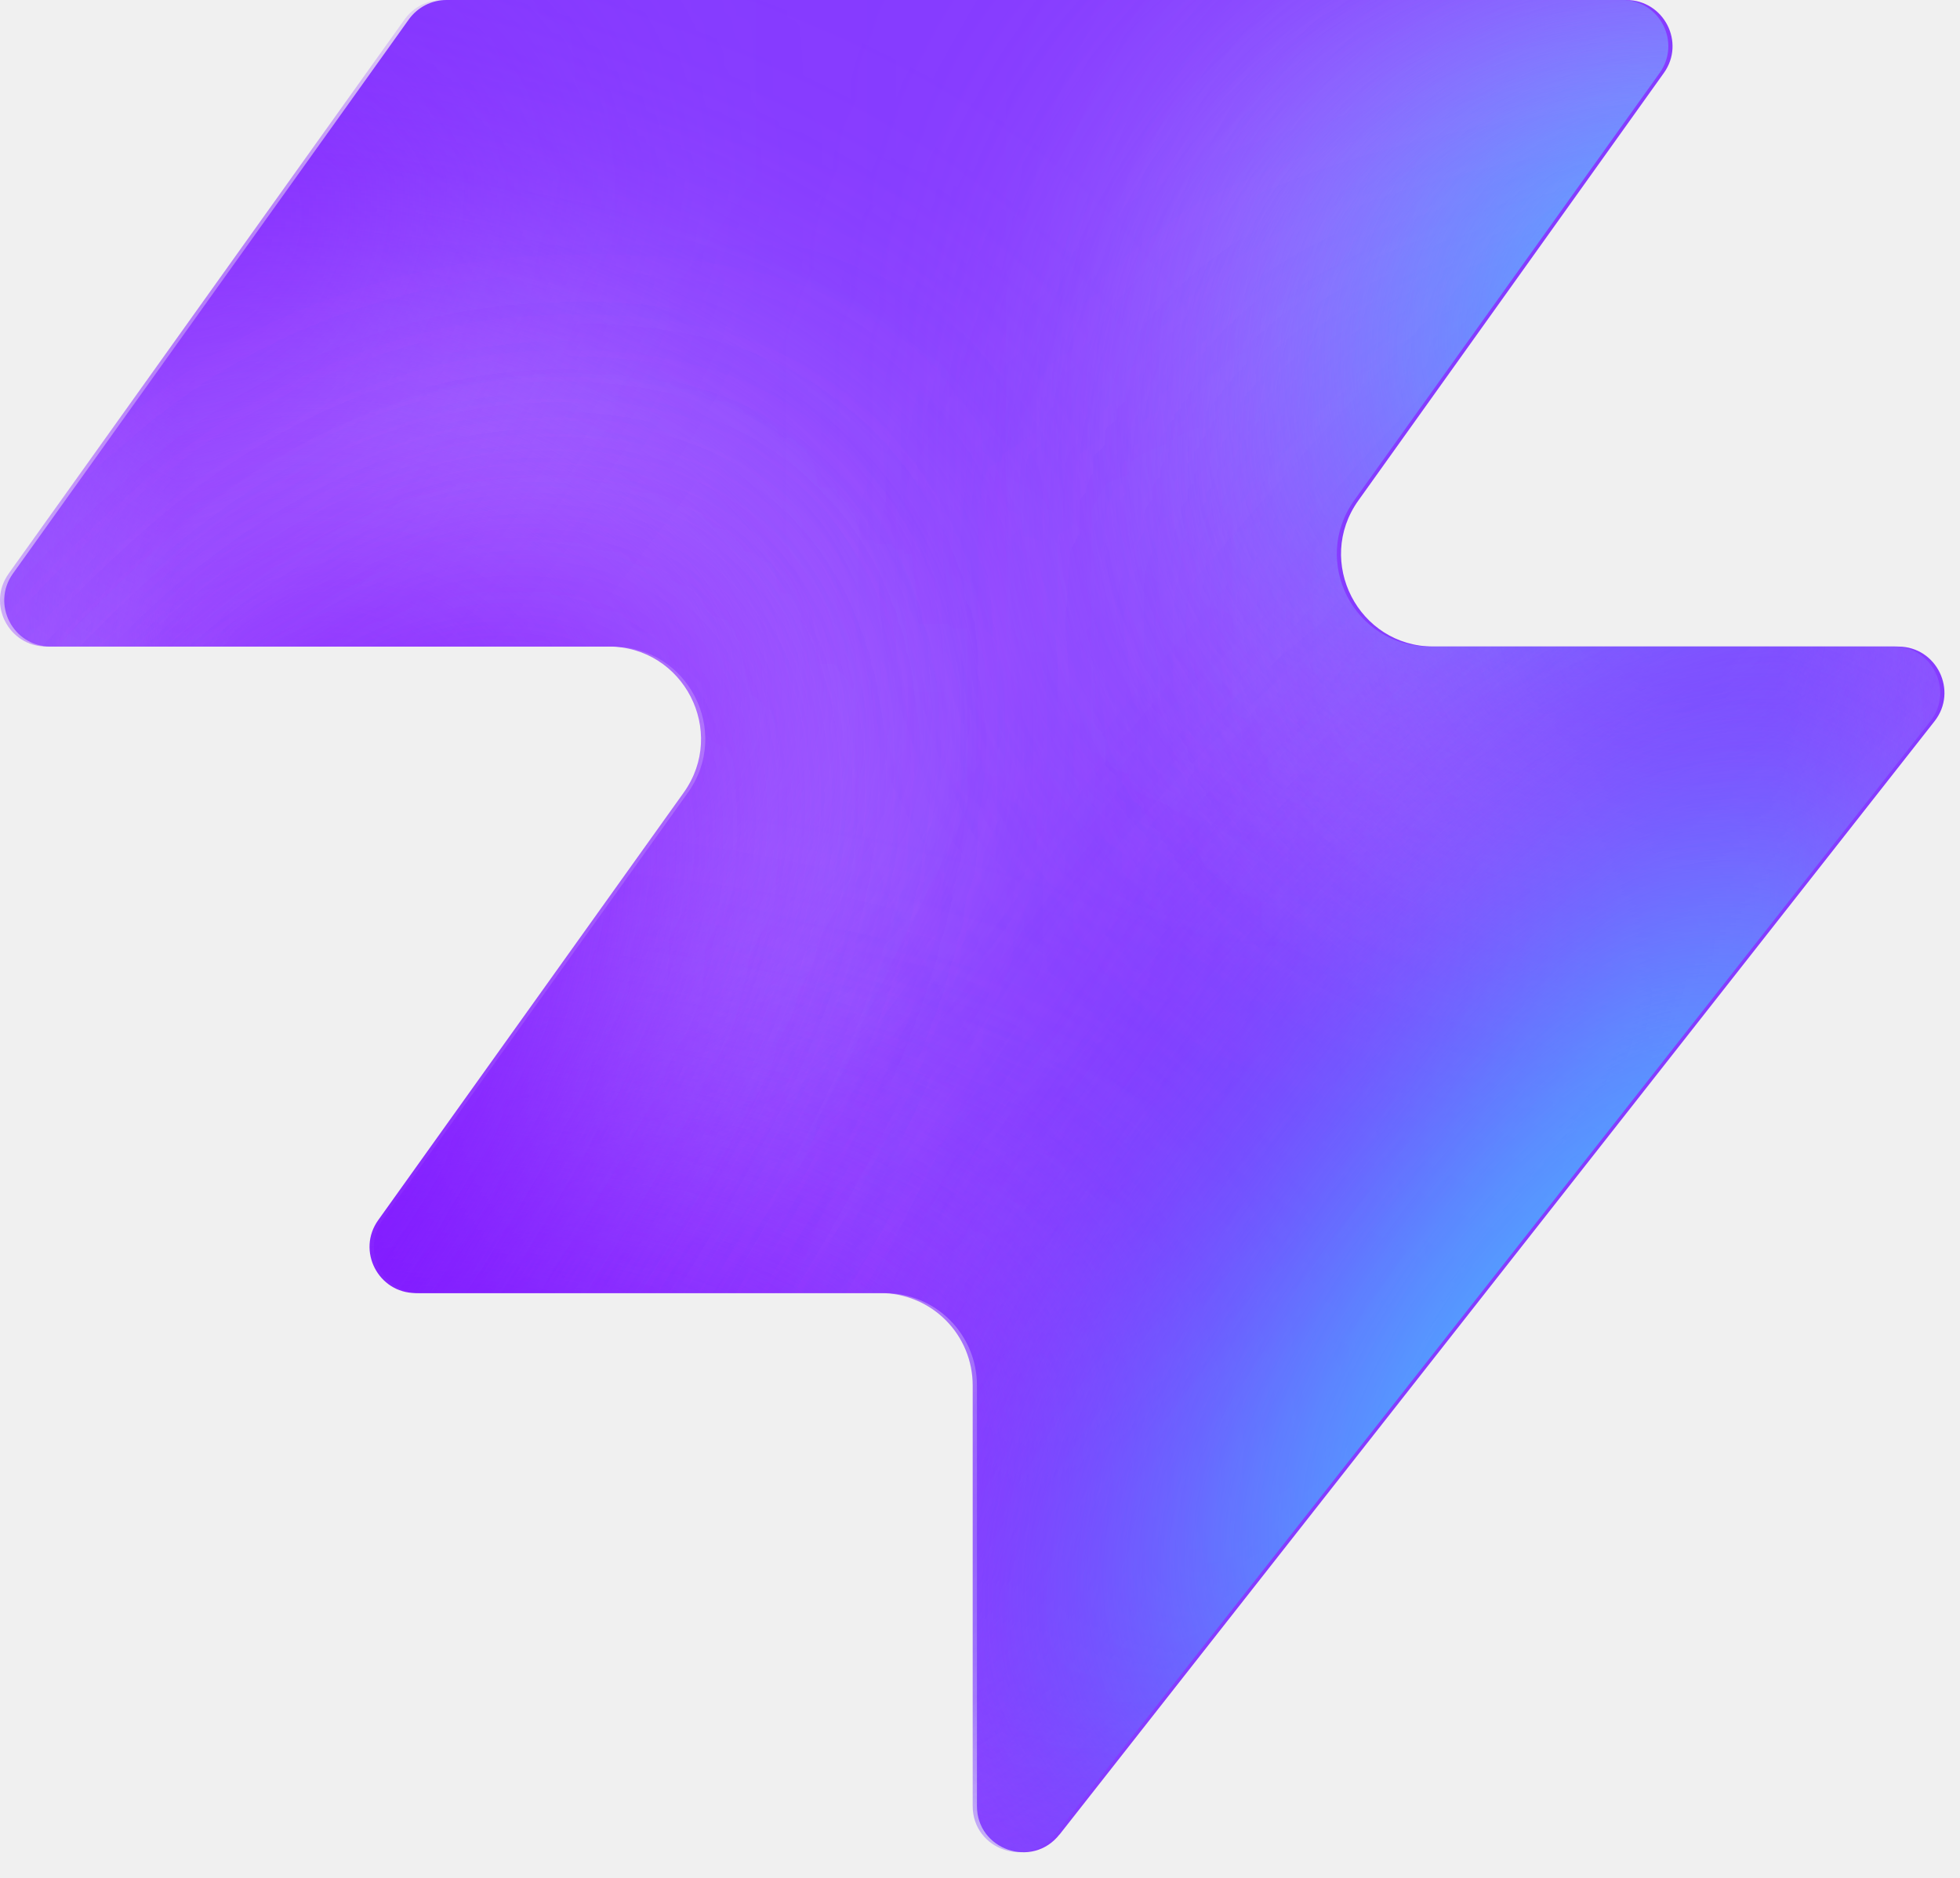
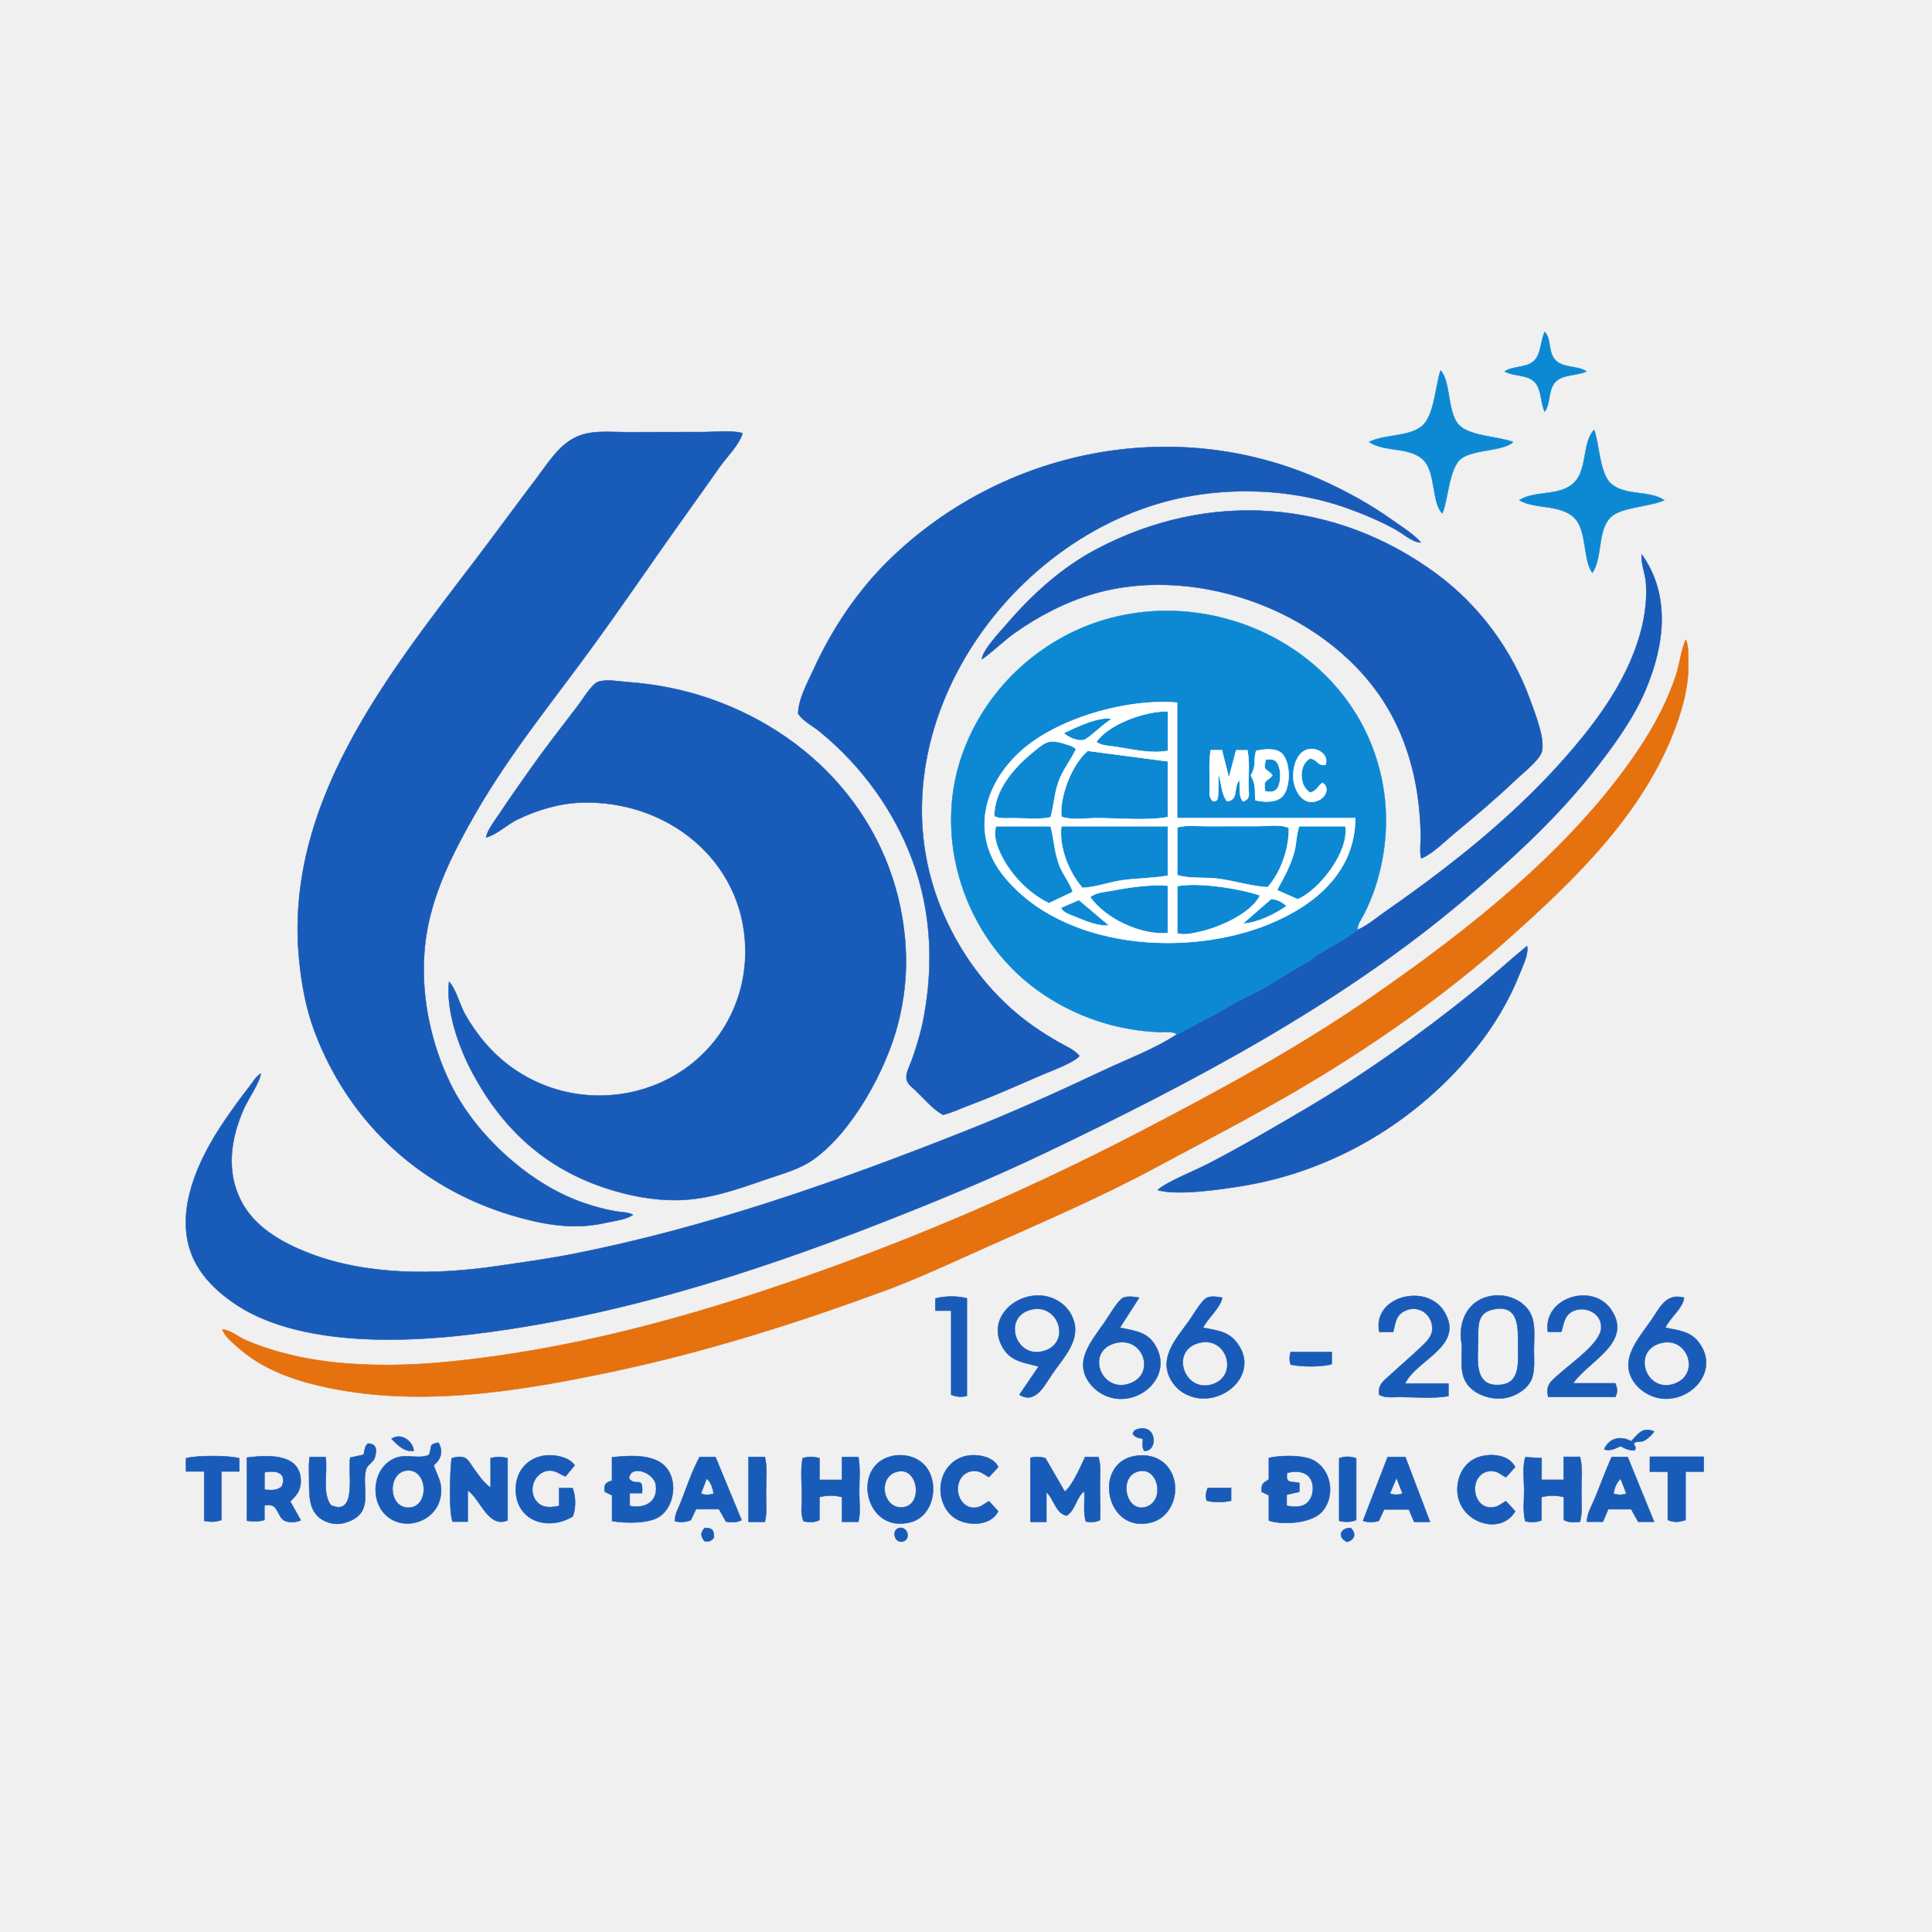
- <svg xmlns="http://www.w3.org/2000/svg" width="48" height="46" fill="none" viewBox="0 0 48 46">
-   <path fill="#863bff" d="M25.946 44.938c-.664.845-2.021.375-2.021-.698V33.937a2.26 2.26 0 0 0-2.262-2.262H10.287c-.92 0-1.456-1.04-.92-1.788l7.48-10.471c1.07-1.497 0-3.578-1.842-3.578H1.237c-.92 0-1.456-1.04-.92-1.788L10.013.474c.214-.297.556-.474.92-.474h28.894c.92 0 1.456 1.04.92 1.788l-7.48 10.471c-1.07 1.498 0 3.579 1.842 3.579h11.377c.943 0 1.473 1.088.89 1.83L25.947 44.94z" style="fill:#863bff;fill:color(display-p3 .525 .23 1);fill-opacity:1" />
-   <mask id="a" width="48" height="46" x="0" y="0" maskUnits="userSpaceOnUse" style="mask-type:alpha">
-     <path fill="#000" d="M25.842 44.938c-.664.844-2.021.375-2.021-.698V33.937a2.26 2.26 0 0 0-2.262-2.262H10.183c-.92 0-1.456-1.04-.92-1.788l7.48-10.471c1.07-1.498 0-3.579-1.842-3.579H1.133c-.92 0-1.456-1.04-.92-1.787L9.91.473c.214-.297.556-.474.92-.474h28.894c.92 0 1.456 1.04.92 1.788l-7.48 10.471c-1.07 1.498 0 3.578 1.842 3.578h11.377c.943 0 1.473 1.088.89 1.832L25.843 44.94z" style="fill:#000;fill-opacity:1" />
-   </mask>
-   <g mask="url(#a)">
-     <g filter="url(#b)">
-       <ellipse cx="5.508" cy="14.704" fill="#ede6ff" rx="5.508" ry="14.704" style="fill:#ede6ff;fill:color(display-p3 .927 .903 1);fill-opacity:1" transform="matrix(.00324 1 1 -.00324 -4.47 31.516)" />
-     </g>
-     <g filter="url(#c)">
-       <ellipse cx="10.399" cy="29.851" fill="#ede6ff" rx="10.399" ry="29.851" style="fill:#ede6ff;fill:color(display-p3 .927 .903 1);fill-opacity:1" transform="matrix(.00324 1 1 -.00324 -39.328 7.883)" />
-     </g>
-     <g filter="url(#d)">
-       <ellipse cx="5.508" cy="30.487" fill="#7e14ff" rx="5.508" ry="30.487" style="fill:#7e14ff;fill:color(display-p3 .492 .077 1);fill-opacity:1" transform="rotate(89.814 -25.913 -14.639)scale(1 -1)" />
-     </g>
-     <g filter="url(#e)">
-       <ellipse cx="5.508" cy="30.599" fill="#7e14ff" rx="5.508" ry="30.599" style="fill:#7e14ff;fill:color(display-p3 .492 .077 1);fill-opacity:1" transform="rotate(89.814 -32.644 -3.334)scale(1 -1)" />
-     </g>
-     <g filter="url(#f)">
-       <ellipse cx="5.508" cy="30.599" fill="#7e14ff" rx="5.508" ry="30.599" style="fill:#7e14ff;fill:color(display-p3 .492 .077 1);fill-opacity:1" transform="matrix(.00324 1 1 -.00324 -34.34 30.47)" />
-     </g>
-     <g filter="url(#g)">
-       <ellipse cx="14.072" cy="22.078" fill="#ede6ff" rx="14.072" ry="22.078" style="fill:#ede6ff;fill:color(display-p3 .927 .903 1);fill-opacity:1" transform="rotate(93.35 24.506 48.493)scale(-1 1)" />
-     </g>
-     <g filter="url(#h)">
-       <ellipse cx="3.47" cy="21.501" fill="#7e14ff" rx="3.47" ry="21.501" style="fill:#7e14ff;fill:color(display-p3 .492 .077 1);fill-opacity:1" transform="rotate(89.009 28.708 47.59)scale(-1 1)" />
-     </g>
-     <g filter="url(#i)">
-       <ellipse cx="3.47" cy="21.501" fill="#7e14ff" rx="3.47" ry="21.501" style="fill:#7e14ff;fill:color(display-p3 .492 .077 1);fill-opacity:1" transform="rotate(89.009 28.708 47.59)scale(-1 1)" />
-     </g>
-     <g filter="url(#j)">
-       <ellipse cx=".387" cy="8.972" fill="#7e14ff" rx="4.407" ry="29.108" style="fill:#7e14ff;fill:color(display-p3 .492 .077 1);fill-opacity:1" transform="rotate(39.51 .387 8.972)" />
-     </g>
-     <g filter="url(#k)">
-       <ellipse cx="47.523" cy="-6.092" fill="#7e14ff" rx="4.407" ry="29.108" style="fill:#7e14ff;fill:color(display-p3 .492 .077 1);fill-opacity:1" transform="rotate(37.892 47.523 -6.092)" />
-     </g>
-     <g filter="url(#l)">
-       <ellipse cx="41.412" cy="6.333" fill="#47bfff" rx="5.971" ry="9.665" style="fill:#47bfff;fill:color(display-p3 .28 .748 1);fill-opacity:1" transform="rotate(37.892 41.412 6.333)" />
-     </g>
-     <g filter="url(#m)">
-       <ellipse cx="-1.879" cy="38.332" fill="#7e14ff" rx="4.407" ry="29.108" style="fill:#7e14ff;fill:color(display-p3 .492 .077 1);fill-opacity:1" transform="rotate(37.892 -1.88 38.332)" />
-     </g>
-     <g filter="url(#n)">
-       <ellipse cx="-1.879" cy="38.332" fill="#7e14ff" rx="4.407" ry="29.108" style="fill:#7e14ff;fill:color(display-p3 .492 .077 1);fill-opacity:1" transform="rotate(37.892 -1.88 38.332)" />
-     </g>
-     <g filter="url(#o)">
-       <ellipse cx="35.651" cy="29.907" fill="#7e14ff" rx="4.407" ry="29.108" style="fill:#7e14ff;fill:color(display-p3 .492 .077 1);fill-opacity:1" transform="rotate(37.892 35.651 29.907)" />
-     </g>
-     <g filter="url(#p)">
-       <ellipse cx="38.418" cy="32.4" fill="#47bfff" rx="5.971" ry="15.297" style="fill:#47bfff;fill:color(display-p3 .28 .748 1);fill-opacity:1" transform="rotate(37.892 38.418 32.4)" />
-     </g>
-   </g>
-   <defs>
-     <filter id="b" width="60.045" height="41.654" x="-19.77" y="16.149" color-interpolation-filters="sRGB" filterUnits="userSpaceOnUse">
-       <feFlood flood-opacity="0" result="BackgroundImageFix" />
-       <feBlend in="SourceGraphic" in2="BackgroundImageFix" result="shape" />
-       <feGaussianBlur result="effect1_foregroundBlur_2002_17158" stdDeviation="7.659" />
-     </filter>
-     <filter id="c" width="90.34" height="51.437" x="-54.613" y="-7.533" color-interpolation-filters="sRGB" filterUnits="userSpaceOnUse">
-       <feFlood flood-opacity="0" result="BackgroundImageFix" />
-       <feBlend in="SourceGraphic" in2="BackgroundImageFix" result="shape" />
-       <feGaussianBlur result="effect1_foregroundBlur_2002_17158" stdDeviation="7.659" />
-     </filter>
-     <filter id="d" width="79.355" height="29.4" x="-49.64" y="2.03" color-interpolation-filters="sRGB" filterUnits="userSpaceOnUse">
-       <feFlood flood-opacity="0" result="BackgroundImageFix" />
-       <feBlend in="SourceGraphic" in2="BackgroundImageFix" result="shape" />
-       <feGaussianBlur result="effect1_foregroundBlur_2002_17158" stdDeviation="4.596" />
-     </filter>
-     <filter id="e" width="79.579" height="29.4" x="-45.045" y="20.029" color-interpolation-filters="sRGB" filterUnits="userSpaceOnUse">
-       <feFlood flood-opacity="0" result="BackgroundImageFix" />
-       <feBlend in="SourceGraphic" in2="BackgroundImageFix" result="shape" />
-       <feGaussianBlur result="effect1_foregroundBlur_2002_17158" stdDeviation="4.596" />
-     </filter>
-     <filter id="f" width="79.579" height="29.4" x="-43.513" y="21.178" color-interpolation-filters="sRGB" filterUnits="userSpaceOnUse">
-       <feFlood flood-opacity="0" result="BackgroundImageFix" />
-       <feBlend in="SourceGraphic" in2="BackgroundImageFix" result="shape" />
-       <feGaussianBlur result="effect1_foregroundBlur_2002_17158" stdDeviation="4.596" />
-     </filter>
-     <filter id="g" width="74.749" height="58.852" x="15.756" y="-17.901" color-interpolation-filters="sRGB" filterUnits="userSpaceOnUse">
-       <feFlood flood-opacity="0" result="BackgroundImageFix" />
-       <feBlend in="SourceGraphic" in2="BackgroundImageFix" result="shape" />
-       <feGaussianBlur result="effect1_foregroundBlur_2002_17158" stdDeviation="7.659" />
-     </filter>
-     <filter id="h" width="61.377" height="25.362" x="23.548" y="2.284" color-interpolation-filters="sRGB" filterUnits="userSpaceOnUse">
-       <feFlood flood-opacity="0" result="BackgroundImageFix" />
-       <feBlend in="SourceGraphic" in2="BackgroundImageFix" result="shape" />
-       <feGaussianBlur result="effect1_foregroundBlur_2002_17158" stdDeviation="4.596" />
-     </filter>
-     <filter id="i" width="61.377" height="25.362" x="23.548" y="2.284" color-interpolation-filters="sRGB" filterUnits="userSpaceOnUse">
-       <feFlood flood-opacity="0" result="BackgroundImageFix" />
-       <feBlend in="SourceGraphic" in2="BackgroundImageFix" result="shape" />
-       <feGaussianBlur result="effect1_foregroundBlur_2002_17158" stdDeviation="4.596" />
-     </filter>
-     <filter id="j" width="56.045" height="63.649" x="-27.636" y="-22.853" color-interpolation-filters="sRGB" filterUnits="userSpaceOnUse">
-       <feFlood flood-opacity="0" result="BackgroundImageFix" />
-       <feBlend in="SourceGraphic" in2="BackgroundImageFix" result="shape" />
-       <feGaussianBlur result="effect1_foregroundBlur_2002_17158" stdDeviation="4.596" />
-     </filter>
-     <filter id="k" width="54.814" height="64.646" x="20.116" y="-38.415" color-interpolation-filters="sRGB" filterUnits="userSpaceOnUse">
-       <feFlood flood-opacity="0" result="BackgroundImageFix" />
-       <feBlend in="SourceGraphic" in2="BackgroundImageFix" result="shape" />
-       <feGaussianBlur result="effect1_foregroundBlur_2002_17158" stdDeviation="4.596" />
-     </filter>
-     <filter id="l" width="33.541" height="35.313" x="24.641" y="-11.323" color-interpolation-filters="sRGB" filterUnits="userSpaceOnUse">
-       <feFlood flood-opacity="0" result="BackgroundImageFix" />
-       <feBlend in="SourceGraphic" in2="BackgroundImageFix" result="shape" />
-       <feGaussianBlur result="effect1_foregroundBlur_2002_17158" stdDeviation="4.596" />
-     </filter>
-     <filter id="m" width="54.814" height="64.646" x="-29.286" y="6.009" color-interpolation-filters="sRGB" filterUnits="userSpaceOnUse">
-       <feFlood flood-opacity="0" result="BackgroundImageFix" />
-       <feBlend in="SourceGraphic" in2="BackgroundImageFix" result="shape" />
-       <feGaussianBlur result="effect1_foregroundBlur_2002_17158" stdDeviation="4.596" />
-     </filter>
-     <filter id="n" width="54.814" height="64.646" x="-29.286" y="6.009" color-interpolation-filters="sRGB" filterUnits="userSpaceOnUse">
-       <feFlood flood-opacity="0" result="BackgroundImageFix" />
-       <feBlend in="SourceGraphic" in2="BackgroundImageFix" result="shape" />
-       <feGaussianBlur result="effect1_foregroundBlur_2002_17158" stdDeviation="4.596" />
-     </filter>
-     <filter id="o" width="54.814" height="64.646" x="8.244" y="-2.416" color-interpolation-filters="sRGB" filterUnits="userSpaceOnUse">
-       <feFlood flood-opacity="0" result="BackgroundImageFix" />
-       <feBlend in="SourceGraphic" in2="BackgroundImageFix" result="shape" />
-       <feGaussianBlur result="effect1_foregroundBlur_2002_17158" stdDeviation="4.596" />
-     </filter>
-     <filter id="p" width="39.409" height="43.623" x="18.713" y="10.588" color-interpolation-filters="sRGB" filterUnits="userSpaceOnUse">
-       <feFlood flood-opacity="0" result="BackgroundImageFix" />
-       <feBlend in="SourceGraphic" in2="BackgroundImageFix" result="shape" />
-       <feGaussianBlur result="effect1_foregroundBlur_2002_17158" stdDeviation="4.596" />
-     </filter>
-   </defs>
+ <svg xmlns="http://www.w3.org/2000/svg" viewBox="0 0 1095 1095" width="1095" height="1095">
+   <path d="M420.86 245.5C418.89 252.29 412.09 258.7 408 264.51C397.42 279.58 386.62 294.49 376.04 309.56C362.97 328.14 350.11 346.89 336.75 365.27C313.81 396.84 288.97 427.05 269.49 461C258.39 480.34 247.9 500.59 243.05 522.51C239 540.77 239.38 560.19 243.16 578.46C245.67 590.58 249.6 602.36 254.98 613.51C261.48 626.99 270.5 638.88 281.07 649.43C294.98 663.29 312.06 675.3 330.71 681.74C336.62 683.78 342.7 685.45 348.85 686.54C352.24 687.14 355.72 686.88 358.76 688.5C354.72 691.39 348.32 691.88 343.5 693C326.93 696.83 311.53 694.66 295.3 690.3C240.5 675.58 198.12 637.61 178.19 584.34C173.45 571.66 170.96 557.98 169.61 544.55C160.77 456.41 218.51 384.15 268.74 318.25C280.73 302.53 292.33 286.52 304.29 270.78C310.54 262.57 316.19 253.05 325.63 248.15C334.37 243.61 345.01 244.91 354.5 244.93C369.17 244.96 383.83 244.87 398.5 244.87C405.59 244.87 414.06 243.71 420.86 245.5ZM805.29 307.5C800.43 307.27 795 302.3 790.6 299.9C781.93 295.17 772.79 291.31 763.5 287.98C736.04 278.13 704.17 276.05 675.5 280.97C571.91 298.75 490.33 416.96 534.93 518.51C545.12 541.71 560.55 562.32 580.62 577.91C586.76 582.68 593.15 586.74 599.88 590.6C603.81 592.85 608.99 594.96 611.79 598.5C608.55 602.42 595.21 607.15 589.93 609.45C576.4 615.32 562.86 621.39 549.03 626.52C544.19 628.32 539.53 630.66 534.5 631.85C528.62 628.7 523.55 622.41 518.69 617.82C516.8 616.03 514.15 614.28 513.79 611.5C513.32 607.82 515.76 603.86 516.93 600.46C519.47 593.04 521.9 585.42 523.38 577.7C527.87 554.27 528.2 530.87 523.03 507.5C516.72 479.03 502 452.55 482.27 431.23C476.69 425.21 470.6 419.49 464.21 414.34C460.37 411.25 455.07 408.64 452.37 404.5C452.51 396.18 457.63 387.01 461.06 379.51C471.47 356.7 485.92 334.96 503.9 317.4C568.06 254.71 665.11 235 747.88 271.59C762.72 278.15 776.88 285.96 790.09 295.43C795.27 299.14 801.15 302.63 805.29 307.5ZM805.5 486.52C804.55 482.71 805.24 478.45 805.24 474.5C805.23 468.49 804.82 462.48 804.17 456.5C802.09 437.35 796.51 418.41 786.76 401.73C755.27 347.82 680.09 319.37 620.7 336.29C604.47 340.92 588.94 348.94 575.19 358.67C568.66 363.29 563.03 369.12 556.5 373.65C556.91 368.43 566.76 358.13 570.41 353.89C585.03 336.9 601.68 321.69 621.66 311.17C685.01 277.82 756.55 282.74 814.23 325.29C838.34 343.08 856.94 368.27 867.12 396.45C869.85 404.02 875.44 417.58 873.98 425.48C873.05 430.46 863.09 438.16 859.29 441.78C847.98 452.53 836.1 462.64 824.06 472.55C818.49 477.13 812.17 483.76 805.5 486.52ZM667.09 586.2C676.89 581.05 687.02 575.94 696.69 570.18C704.31 565.64 712.76 562.45 720.23 557.65C727.37 553.07 734.8 548.61 742.22 544.62C743.65 543.85 744.62 542.36 746 541.51C753.65 536.79 762.42 532.49 769.32 527.05C774.88 524.73 780.21 520.12 785.18 516.66C796.35 508.87 807.34 500.92 818.13 492.62C844.94 472.01 870.22 449.45 892.09 423.61C907.31 405.63 921.25 385.62 928.48 362.97C931.84 352.45 933.67 341.56 932.92 330.5C932.56 325.19 929.9 319.2 930.5 314.22C947.01 337.38 943.3 365.61 932.9 390.47C926.17 406.54 915.75 420.98 905.15 434.69C883.29 462.96 856.82 487.08 829.64 510.1C759.46 569.52 674.63 614.08 592.06 653.55C562.25 667.8 531.71 680.42 500.96 692.47C423.52 722.82 343.5 748.04 260.5 757C221.27 761.24 165.32 761.83 131.64 737.93C124.41 732.81 117.89 726.92 113.01 719.46C95.27 692.41 111.62 657.78 127.84 634.32C132.17 628.04 136.62 621.81 141.36 615.83C143.31 613.37 145.07 609.99 147.8 608.5C147.16 613.67 140.56 623.04 138.12 628.59C130.83 645.11 128.06 663.47 136.39 680.14C143.97 695.31 159.3 704.02 174.5 710C207.77 723.09 247.27 722.68 282.12 717.53C296.25 715.44 310.43 713.53 324.45 710.77C400.7 695.78 474.59 669.77 546.69 641.23C573.3 630.69 599.39 618.96 625.28 606.75C638.85 600.34 654.64 594.47 667.09 586.2ZM254.5 556.41C258.3 560.29 260.67 569.73 263.6 574.89C270.2 586.52 278.85 596.93 289.73 604.78C335.5 637.83 401.95 618.34 418.88 563.44C421.44 555.12 422.62 546.2 422.43 537.5C421.34 487.29 377.77 453.3 329.5 454.88C316.92 455.29 304.33 459.07 293.06 464.56C287.26 467.4 281.59 473.07 275.5 474.63C276.37 470.16 280.01 465.78 282.5 462.01C288.33 453.21 294.4 444.61 300.49 435.98C309.13 423.73 318.39 411.9 327.5 400C329.94 396.81 335.38 387.76 338.91 386.48C343.59 384.78 350.65 386.22 355.54 386.57C371.52 387.72 387.35 390.78 402.49 396.04C465.63 417.97 510.5 471.67 513.4 539.46C513.98 553.22 512.33 567.13 508.89 580.47C502.26 606.22 483.33 641.1 461.35 656.91C453.16 662.8 443.35 665.23 433.96 668.49C417.58 674.17 401.05 680.04 383.5 680.19C369.77 680.31 356.22 677.64 343.22 673.36C308.92 662.07 284.98 639.97 267.99 608.48C260.2 594.06 252.65 572.94 254.5 556.41ZM865.5 536.19C866.38 541.18 862.94 547.71 861.04 552.52C855.17 567.35 846.54 581.65 836.56 594.08C803.37 635.4 756 663.82 703.54 672.25C691.33 674.21 667.54 677.74 656.11 674.5C660.72 670.06 677.65 663.27 684.33 659.82C703.25 650.05 721.63 639.25 739.97 628.46C772.92 609.08 804.39 586.58 834.22 562.69C844.89 554.15 854.89 544.8 865.5 536.19ZM577.78 790.5C581.41 785.17 585.04 779.83 588.67 774.5C580.84 772.26 573.19 771.9 568.49 764.03C556.79 744.43 582.62 726.74 599.97 737.53C603.77 739.89 606.6 743.26 608.19 747.45C612.82 759.58 602.62 769.58 596.33 778.79C592.02 785.11 586.9 796.05 577.78 790.5ZM796.38 784.13C804.57 784.13 812.75 784.13 820.93 784.13C820.93 786.51 820.93 788.89 820.93 791.27C812.1 792.78 802.46 791.8 793.5 791.78C789.47 791.77 785.2 792.47 781.67 790.5C780.84 784.57 784.38 782.56 788.36 778.89C794.09 773.61 800.04 768.56 805.67 763.17C808.44 760.52 811.59 757.58 811.77 753.5C812.17 744.52 803.05 738.63 795.08 743.58C790.84 746.22 790.83 750.64 789.58 754.96C786.98 754.96 784.38 754.96 781.78 754.96C777.51 734.92 808.18 726.89 818.37 743.15C830.73 762.88 802.59 770.61 796.38 784.13ZM846.53 734.32C855.68 733.28 866.22 738.25 868.68 747.71C870.07 753.03 869.41 759.05 869.37 764.5C869.34 769.62 869.94 775.2 868.58 780.2C866.65 787.32 858.19 791.98 851.34 792.55C842.81 793.26 832.17 789.06 829.42 780.15C827.79 774.87 828.6 768.94 828.55 763.5C828.52 761.14 827.87 758.82 827.9 756.5C828.02 744.95 834.54 735.69 846.53 734.32ZM891.63 784.01C899.59 784.01 907.54 784.01 915.5 784.01C916.72 787.1 916.93 788.77 915.5 791.76C902.83 791.76 890.17 791.76 877.5 791.76C875.72 784.51 879.62 782.51 884.55 778.04C890.77 772.42 906.65 761.48 907.48 753.07C908.36 744.17 897.9 739.48 890.9 743.42C886.51 745.89 886.26 750.46 884.96 754.81C882.4 754.81 879.83 754.81 877.27 754.81C874.48 735.44 902.6 726.67 913.17 742.31C925.79 760.98 899.99 771.55 891.63 784.01ZM548 735.86C548 754.29 548 772.73 548 791.17C544.64 791.89 542.28 791.77 539.11 790.5C539.11 774.61 539.11 758.73 539.11 742.84C536.12 742.84 533.12 742.84 530.13 742.84C530.13 740.54 530.13 738.25 530.13 735.96C535.42 734.46 542.69 734.45 548 735.86ZM645.64 735.5C642 741.17 638.36 746.83 634.72 752.5C642.01 754.08 649.42 754.55 654.06 761.42C666.75 780.21 643.62 799.91 625.2 790.34C622.84 789.11 620.72 787.54 618.95 785.56C607.41 772.64 618.32 760.5 626 749.49C628.08 746.51 633.77 736.56 636.82 735.44C639.43 734.48 643.02 734.97 645.64 735.5ZM692.76 735.5C691.32 741.82 684.77 746.69 681.84 752.5C688.79 753.97 695.38 754.25 700.35 760.17C716.2 779.07 690.06 800.71 670.95 789.54C667.58 787.56 665.04 784.73 663.24 781.28C656.83 768.93 667.23 758.01 674 748.49C676 745.69 681.2 736.78 683.99 735.54C686.52 734.4 690.17 734.99 692.76 735.5ZM954.5 735.51C953.67 741.71 946.49 746.75 943.86 752.5C950.95 754.04 957.92 754.37 962.75 760.74C977.03 779.55 952.15 800.5 933.6 789.94C931.53 788.76 929.54 787.34 927.94 785.57C916.25 772.62 927.68 759.87 935.44 748.92C940.62 741.63 943.9 732.6 954.5 735.51ZM583.79 742.4C567.82 746.97 575.93 770.97 592.15 765.56C607.44 760.47 599.7 737.86 583.79 742.4ZM845.67 742.28C836.49 744.48 837.94 753.12 837.79 760.47C837.57 770.5 835.14 786.37 850.5 784.88C861.9 783.78 860.34 771.7 860.37 763.5C860.41 753.2 861.51 738.49 845.67 742.28ZM631.75 761.32C615.17 766.07 624.03 789.38 639.76 784.33C655.71 779.21 648.04 756.65 631.75 761.32ZM678.76 761.33C662.98 766.27 671.56 789.71 687.2 784.58C702.6 779.52 695.1 756.21 678.76 761.33ZM940.78 761.36C924.62 766.23 933.08 789.65 948.78 784.35C964.3 779.12 956.58 756.6 940.78 761.36ZM754.79 766.31C754.79 768.59 754.79 770.87 754.79 773.15C749.18 774.85 737.26 774.71 731.5 773.4C730.72 770.56 730.78 769.18 731.5 766.31C739.26 766.31 747.03 766.31 754.79 766.31ZM648.5 822.33C647.11 819.91 647.82 818.23 647.76 815.5C645.02 814.81 643.54 814.91 641.97 812.5C642.8 811.14 642.84 810.56 644.54 810.04C655.9 806.63 656.44 822.76 648.5 822.33ZM937.5 811.29C936.39 813.15 933.4 815.94 931.3 816.78C930.12 817.25 927.07 816.85 926.33 817.86C925.66 818.78 926.96 819.71 927 820.54C927.03 821.07 926.55 821.51 926.5 822.04C923.14 822.03 921.39 821.2 918.5 819.64C915.02 821.09 913.07 822.51 909.2 821.5C911.85 815.06 918.54 813.52 924.5 816.85C928.58 812.65 930.94 808.54 937.5 811.29ZM234.5 822.3C228.99 822.97 225.57 819.11 221.89 815.5C226.92 811.81 234.04 816.52 234.5 822.3ZM208.5 818.16C213.29 818.16 213.77 821.58 212.47 825.96C211.58 828.94 208.23 830.06 207.46 832.79C204.7 842.63 211.78 855.74 199.21 861.66C197.52 862.46 195.69 863.1 193.85 863.45C190.41 864.09 186.74 863.43 183.65 861.86C174.65 857.27 175.28 847.24 175.18 838.5C175.14 834.26 174.91 830.01 175.5 825.82C178.5 825.82 181.5 825.82 184.5 825.82C185.94 834.18 182.29 845.87 187.5 853.08C202.82 859.96 196.94 833.51 198.5 826.12C201.03 825.58 203.56 825.04 206.09 824.5C206.81 821.89 206.44 820.04 208.5 818.16ZM248.5 817.66C251.33 822.58 249.99 827.02 245.82 830.5C248.22 837.51 251.27 840.86 249.52 849.08C246.72 862.26 229.57 868.13 219.25 859.22C209.01 850.39 211.37 830.82 224.64 826.18C230.85 824.01 238.07 827.21 243.23 824.5C244.95 819.95 242.73 818.53 248.5 817.66ZM325.71 830.5C323.97 832.61 322.24 834.72 320.5 836.83C317.35 835.54 314.54 833.1 310.87 833.5C302.36 834.42 298.63 845.68 304.79 851.7C308.12 854.95 312.77 854.35 316.9 853.5C316.9 850.13 316.9 846.76 316.9 843.39C319.44 843.39 321.97 843.39 324.5 843.39C326.37 847.93 326.49 855 324.59 859.5C310.24 868.11 291.91 861.87 292.33 843.52C292.63 830.74 303.17 823.06 315.48 825.13C319.35 825.77 323.47 827.21 325.71 830.5ZM505.59 825.27C513.13 823.62 521.46 825.98 525.79 832.72C532.14 842.62 528.59 859.33 516.29 862.69C490.09 869.83 482.19 830.39 505.59 825.27ZM565.78 831.5C564.02 833.38 562.26 835.27 560.5 837.15C558.53 836.17 556.66 834.48 554.47 833.98C548.02 832.53 543.07 837.18 542.86 843.5C542.65 849.92 547.56 856.16 554.5 854.18C556.75 853.54 558.5 851.9 560.5 850.8C562.25 852.7 563.99 854.6 565.74 856.5C561.53 865.12 548.27 865.12 541.13 860.38C535.97 856.96 533.15 850.57 533.06 844.5C532.89 832.83 541.7 823.86 553.5 824.81C558.22 825.18 563.8 827 565.78 831.5ZM622.5 825.75C624.13 830.3 623.47 835.6 623.42 840.5C623.35 847.48 623.83 854.53 623.52 861.5C620.88 862.88 618.53 862.75 615.5 862.4C613.74 856.97 614.98 850.91 614.5 845.18C609.92 848.59 609.58 855.98 604.5 859.02C598.28 857.75 597.41 849.57 593.05 845.68C593.05 851.31 593.05 856.94 593.05 862.57C590.04 862.57 587.03 862.57 584.02 862.57C584.02 850.44 584.02 838.31 584.02 826.19C587.36 825.56 589.33 825.51 592.55 826.5C596.2 832.81 599.85 839.13 603.5 845.44C608 841.64 612.4 831.32 615.03 825.75C617.52 825.75 620.01 825.75 622.5 825.75ZM642.67 825.32C648.97 824.08 655.85 825.31 660.53 829.97C670.46 839.85 666.4 859.26 652.45 862.88C626.88 869.51 619.28 829.92 642.67 825.32ZM858.74 831.5C856.99 833.43 855.25 835.36 853.5 837.28C851.52 836.32 849.63 834.55 847.46 834.03C841.03 832.47 836.13 837.22 835.97 843.5C835.81 850.19 840.38 855.77 847.47 854.06C849.68 853.53 851.54 851.82 853.5 850.78C855.26 852.68 857.01 854.59 858.77 856.5C850.63 870.83 826.18 862.93 826 844.5C825.94 837.7 828.81 830.93 834.79 827.33C841.62 823.23 854.84 823.41 858.74 831.5ZM873.74 826.41C873.74 830.52 873.74 834.63 873.74 838.73C877.9 838.73 882.06 838.73 886.23 838.73C886.23 834.38 886.23 830.04 886.23 825.69C889.32 825.69 892.41 825.69 895.5 825.69C897.16 831.91 896.26 839.03 896.27 845.5C896.28 851.15 896.93 857.07 895.5 862.49C892.14 862.84 889.31 863.04 886.36 861.5C886.36 857.17 886.36 852.83 886.36 848.5C882.2 847.41 877.83 847.42 873.69 848.5C873.69 852.89 873.69 857.29 873.69 861.68C870.68 862.92 867.71 862.86 864.5 862.23C863.01 856.71 863.88 850.29 863.84 844.5C863.79 838.48 862.83 831.59 864.5 825.88C867.58 826.06 870.66 826.24 873.74 826.41ZM135.63 826.5C135.63 828.99 135.63 831.48 135.63 833.96C132.25 833.96 128.87 833.96 125.49 833.96C125.49 843.14 125.49 852.32 125.49 861.5C122.01 862.67 119.34 862.66 115.73 861.99C115.73 852.64 115.73 843.3 115.73 833.95C112.3 833.95 108.86 833.95 105.43 833.95C105.43 831.47 105.43 828.98 105.43 826.5C111.77 824.8 129.27 824.79 135.63 826.5ZM139.92 826.11C150.87 824.8 169.54 823.27 170.44 838.5C170.56 840.69 170.26 842.82 169.37 844.84C168.29 847.3 166.33 849.11 164.5 851C166.5 854.55 168.5 858.11 170.5 861.66C167.69 862.9 162.94 863.38 160.3 861.22C157.93 859.28 157.28 854.52 154.25 853.33C152.8 852.76 151.36 853.15 149.87 853.18C149.87 855.96 149.87 858.73 149.87 861.5C146.27 862.49 143.63 862.44 139.92 861.9C139.92 849.97 139.92 838.04 139.92 826.11ZM278.07 843.16C278.07 837.56 278.07 831.96 278.07 826.37C281.66 825.64 284.16 825.57 287.69 826.5C287.69 838.22 287.69 849.95 287.69 861.67C276.7 866.4 272.4 849.68 265.1 844.67C265.1 850.59 265.1 856.51 265.1 862.43C262.23 862.43 259.37 862.43 256.5 862.43C254.27 855.92 255.06 834 255.97 826.5C258.32 825.84 260.86 825.23 263.3 826.2C265.33 827.02 266.74 829.85 267.97 831.54C270.88 835.59 274.08 840.42 278.07 843.16ZM346.87 825.99C355.18 824.99 366.38 824.21 373.87 828.63C384.55 834.94 383.51 852.69 373.94 859.45C367.91 863.7 353.93 863.35 346.91 862.09C346.91 857.22 346.91 852.36 346.91 847.5C345.53 846.83 344.15 846.17 342.76 845.5C342.16 841.55 343.01 840.27 346.87 839.21C346.87 834.8 346.87 830.39 346.87 825.99ZM396.5 825.77C399.5 825.77 402.5 825.77 405.5 825.77C410.43 837.68 415.36 849.59 420.29 861.5C417.59 863.13 414.71 862.72 411.5 862.44C410.17 860.07 408.83 857.71 407.5 855.34C403.17 855.34 398.83 855.34 394.5 855.34C393.5 857.42 392.5 859.5 391.5 861.58C388.46 862.77 385.73 862.85 382.5 862.2C382.35 858.33 384.44 855.03 385.86 851.41C389.21 842.86 392.15 833.85 396.5 825.77ZM424.23 825.76C427.32 825.76 430.41 825.76 433.5 825.76C435.06 832.27 434.15 839.77 434.14 846.5C434.14 851.8 434.79 857.43 433.5 862.53C430.41 862.53 427.32 862.53 424.23 862.53C424.23 850.27 424.23 838.01 424.23 825.76ZM464.5 826.5C464.5 830.59 464.5 834.67 464.5 838.76C468.74 838.76 472.98 838.76 477.21 838.76C477.21 834.44 477.21 830.11 477.21 825.79C480.31 825.79 483.4 825.79 486.5 825.79C487.74 832.5 486.9 839.68 486.98 846.5C487.03 851.77 487.79 857.45 486.5 862.5C483.41 862.5 480.32 862.5 477.22 862.5C477.22 857.83 477.22 853.17 477.22 848.5C472.98 847.38 468.66 847.38 464.45 848.5C464.45 852.83 464.45 857.17 464.45 861.5C461.54 862.95 458.71 862.86 455.5 862.24C453.61 858.32 454.45 853.24 454.49 848.89C454.55 841.64 453.56 833.63 454.89 826.5C458.36 825.42 461.02 825.47 464.5 826.5ZM719.15 826.29C725.5 824.95 734.05 824.75 740.45 826.2C753.76 829.21 758.04 846.91 749.28 856.77C743.33 863.47 727.01 864.44 719.15 861.84C719.15 857.06 719.15 852.28 719.15 847.5C717.79 846.83 716.42 846.17 715.05 845.5C714.83 840.96 715.66 840.73 719.15 838.5C719.15 834.43 719.15 830.36 719.15 826.29ZM768.66 826.5C768.66 838.17 768.66 849.83 768.66 861.5C765.39 862.8 762.44 862.73 759.01 862C759.01 850.17 759.01 838.33 759.01 826.5C762.49 825.24 765.16 825.43 768.66 826.5ZM786.5 825.77C789.83 825.77 793.17 825.77 796.5 825.77C801.17 838.04 805.83 850.31 810.5 862.57C807.5 862.57 804.5 862.57 801.5 862.57C800.5 860.21 799.5 857.85 798.5 855.49C793.83 855.49 789.17 855.49 784.5 855.49C783.5 857.64 782.5 859.79 781.5 861.93C778.42 862.9 775.51 863.01 772.5 861.92C777.17 849.87 781.83 837.82 786.5 825.77ZM913.5 825.76C916.5 825.76 919.5 825.76 922.5 825.76C927.5 838.01 932.5 850.25 937.5 862.49C934.5 862.49 931.5 862.49 928.5 862.49C927.17 860.12 925.83 857.75 924.5 855.38C920.17 855.38 915.83 855.38 911.5 855.38C910.5 857.74 909.5 860.11 908.5 862.48C905.5 862.48 902.5 862.48 899.5 862.48C899.36 857.85 902.08 853.66 903.86 849.38C907.12 841.55 909.94 833.45 913.5 825.76ZM935.11 825.64C945.29 825.64 955.46 825.64 965.64 825.64C965.64 828.45 965.64 831.26 965.64 834.06C962.2 834.06 958.76 834.06 955.32 834.06C955.32 843.21 955.32 852.35 955.32 861.5C951.74 862.75 948.76 862.97 945.26 861.5C945.26 852.36 945.26 843.22 945.26 834.08C941.87 834.08 938.49 834.08 935.11 834.08C935.11 831.27 935.11 828.46 935.11 825.64ZM230.68 833.42C219.45 834.46 219.86 854.53 231.49 854.5C243.7 854.46 242.67 832.3 230.68 833.42ZM159.73 842.5C162.88 834.56 156.27 833.1 149.9 834.5C149.9 837.77 149.9 841.05 149.9 844.32C153.57 844.6 156.8 845 159.73 842.5ZM356.91 853.5C365.33 855.28 373.15 851.24 371.7 841.57C370.65 834.56 357.34 829.65 356.5 838C360.72 843.07 364.57 835.77 363.92 846.28C361.58 846.28 359.24 846.28 356.91 846.28C356.91 848.68 356.91 851.09 356.91 853.5ZM507.73 834.31C496.97 837.91 500.75 856.31 512.5 854.17C523.52 852.16 520.16 830.15 507.73 834.31ZM643.81 834.38C634.01 838.38 638.4 857.52 649.5 854.11C661.02 850.56 656.23 829.31 643.81 834.38ZM729.25 853.45C732.74 854.02 736.79 854.54 739.97 852.46C744.85 849.25 745.64 840.19 741.2 836.32C738.14 833.66 733.09 833.74 729.5 834.81C728.54 841.13 731.52 839.4 736.44 840.5C736.44 842.17 736.44 843.83 736.44 845.5C734.05 846.05 731.65 846.61 729.25 847.16C729.25 849.26 729.25 851.35 729.25 853.45ZM400.5 838.01C399.43 840.84 398.36 843.67 397.29 846.5C400.06 847.51 401.67 847.31 404.5 846.57C403.95 843.35 402.95 839.94 400.5 838.01ZM791.5 837.65C790.25 840.6 789 843.55 787.76 846.5C790.54 847.31 792.15 847.38 794.93 846.5C793.79 843.55 792.64 840.6 791.5 837.65ZM918.5 838.1C916.32 840.04 914.85 843.54 914.5 846.65C917.35 847.32 919.03 847.49 921.79 846.5C920.69 843.7 919.6 840.9 918.5 838.1ZM697.76 843.27C697.76 845.7 697.76 848.13 697.76 850.56C693.16 851.52 688.35 851.68 683.82 850.5C683.29 847.68 683.42 845.89 684.5 843.27C688.92 843.27 693.34 843.27 697.76 843.27ZM399.5 865.97C403.76 866 404.7 867.27 404.63 871.5C402.92 873.51 401.96 873.8 399.34 873.5C397.01 870.6 396.85 868.69 399.5 865.97ZM509.55 866.06C514.25 864.9 516.36 871.97 512.12 873.53C507.15 875.35 504.9 867.22 509.55 866.06ZM765.5 865.96C768.82 869.18 767.91 872.64 763.5 873.92C757.8 871.31 759.45 866.06 765.5 865.96Z" fill="#195bb8" fill-rule="evenodd" stroke="#195bb8" stroke-width="0.25" stroke-linejoin="round" />
+   <path d="M875.5 188.13C879.37 192.14 877.35 199.66 881.47 204.03C885.92 208.76 893.99 207.06 899.12 210.5C893.95 213.01 886.02 212.06 881.76 216.24C877.27 220.64 878.98 228.58 875.5 233.33C873.08 228.35 873.77 220.74 869.89 216.61C865.66 212.11 857.85 213.41 852.77 210.5C857.48 207.36 864.86 208.59 869.23 204.72C873.5 200.94 873.09 193.03 875.5 188.13ZM816.5 209.94C822.17 216.04 820.32 232.8 826.32 240.21C832.11 247.38 849.06 247.2 857.54 250.5C852.64 255.67 835.08 254.67 828.29 259.82C821.19 265.21 820.91 282.73 817.5 290.96C811.57 285.56 813.69 268.28 807.25 261.24C799.55 252.83 785.12 256.64 775.99 250.5C784.5 246.11 797.81 247.64 805.39 241.92C813.07 236.12 813.37 218.85 816.5 209.94ZM903.5 243.67C906.62 251.96 906.53 268.59 913.23 274.26C921.43 281.21 934.69 277.73 943.27 283.5C935.28 287.2 918.47 287.37 912.75 293.24C905.22 300.97 908.31 316.29 902.5 324.65C897.39 317.94 899.29 301.56 893.1 294.39C885.36 285.42 870.65 288.99 861.1 283.5C870.06 277.75 884.05 281.48 892.1 273.61C899.93 265.95 896.59 250.8 903.5 243.67ZM769.32 527.05C762.42 532.49 753.65 536.79 746 541.51C744.62 542.36 743.65 543.85 742.22 544.62C734.8 548.61 727.37 553.07 720.23 557.65C712.76 562.45 704.31 565.64 696.69 570.18C687.02 575.94 676.89 581.05 667.09 586.2C664.29 584.25 660.06 585.07 656.5 584.93C650.12 584.68 643.86 583.91 637.59 582.69C619.29 579.12 602.04 571.54 587.02 560.49C546.93 531 528.75 475.97 545.06 428.54C554.43 401.3 573.4 378.34 598.06 363.56C669.63 320.65 768.64 361 783.7 444.59C787.13 463.6 785.61 483.07 779.87 501.44C778.06 507.26 775.69 512.98 772.9 518.39C771.35 521.4 769.32 523.77 769.32 527.05ZM667.14 398.24C639.14 395.78 598.83 406.93 577.86 426.37C557.38 445.36 550.11 473.23 568.94 496.55C602.48 538.07 672.9 542.68 719.25 523.73C745.39 513.05 767.98 494.08 768.13 463.7C734.47 463.7 700.81 463.7 667.14 463.7C667.14 441.88 667.14 420.06 667.14 398.24ZM661.94 403.23C661.94 410.65 661.94 418.08 661.94 425.5C652.73 427.38 641.65 424.73 632.45 423.28C628.86 422.72 624.23 422.77 621.35 420.5C628.6 410.14 649.85 402.72 661.94 403.23ZM630.18 407.5C625.35 410.12 617.93 417.94 614.64 419.26C611.28 420.61 605.06 417.72 602.87 415.5C609.52 412.32 623.37 405.63 630.18 407.5ZM609.87 424.5C606.86 431.02 602.23 436.47 599.83 443.43C597.59 449.9 597.28 456.72 595.5 463.21C588.87 464.66 581.29 463.74 574.5 463.74C570.75 463.74 566.83 464.25 563.5 462.68C563.46 447.96 574.39 435.36 585.11 426.57C592.09 420.85 594.03 418.61 603.08 421.45C605.61 422.24 608 422.76 609.87 424.5ZM751.28 433.5C753.47 427.12 745.31 422.6 739.75 425.29C734.31 427.93 732.57 436.09 733.06 441.5C733.74 448.86 739.15 457.77 747.81 453.34C751.65 451.37 753.55 446.14 749.5 443.7C746.5 445.79 746.5 448.34 742.5 449.22C736.16 445.55 735.94 433.36 742.5 429.85C747.25 430.65 746.43 434.09 751.28 433.5ZM661.92 431.52C661.92 442.06 661.92 452.61 661.92 463.15C649.35 465.28 634.36 463.7 621.5 463.72C615.32 463.73 607.25 465.06 601.5 462.86C600.58 451.18 607.41 433.23 616.5 425.54C631.64 427.53 646.78 429.53 661.92 431.52ZM692.56 425.21C690.44 425.21 688.31 425.21 686.18 425.21C685.16 431.83 685.65 438.78 685.68 445.5C685.7 449.28 684.84 451.5 687.5 454.17C688.43 453.81 689.1 454.21 689.79 453.27C690.91 451.74 690.38 441.06 690.51 438.5C692.34 443.37 692.18 450.3 695.5 454.13C702.42 453.26 698.7 446.23 702.5 442C702.94 446.13 701.84 451.11 704.5 454.21C709.02 452.69 707.59 449.88 707.57 445.5C707.54 438.91 708.35 431.7 706.97 425.24C704.85 425.24 702.73 425.24 700.6 425.24C699.23 430.42 697.87 435.61 696.5 440.8C695.19 435.6 693.88 430.41 692.56 425.21ZM711.5 453.58C716.02 454.49 722.49 455.15 726.31 451.85C731.89 447.05 731.87 430.22 725.32 426.13C721.82 423.95 715.74 424.76 711.96 425.5C710.16 431.49 712.49 433.02 708.98 439.5C712.01 445.07 711.04 447.39 711.5 453.58ZM717.07 448.5C715.87 441.6 717.72 443.52 721.12 439.5C718.27 435.17 715.43 437.74 717.42 430.5C719.33 430.36 721.5 430.02 723.08 431.39C726.46 434.31 726.71 445.68 722.61 448.11C720.88 449.14 718.91 448.72 717.07 448.5ZM595.5 468.29C597.37 475.61 597.66 483.05 600.33 490.25C602.32 495.62 606.38 500.22 608.06 505.5C603.54 507.64 599.02 509.78 594.5 511.92C583.33 506.49 573.61 496.58 567.93 485.6C565.17 480.28 562.82 474.1 564.5 468.29C574.83 468.29 585.17 468.29 595.5 468.29ZM661.92 468.28C661.92 477.62 661.92 486.95 661.92 496.29C653.62 497.82 644.9 497.75 636.5 498.87C628.81 499.9 621.17 502.9 613.5 503.24C605.69 494.23 600.12 480.23 601.5 468.28C621.64 468.28 641.78 468.28 661.92 468.28ZM730.5 469.2C730.65 480.73 726.19 494.12 718.5 502.83C709.41 502.49 698.98 498.98 689.5 497.95C682.37 497.16 673.93 498.13 667.2 495.99C667.2 486.98 667.2 477.97 667.2 468.96C672.29 467.51 678.19 468.24 683.5 468.24C693.17 468.22 702.83 468.26 712.5 468.23C718.02 468.21 725.54 466.99 730.5 469.2ZM762.5 468.28C764.88 482.31 748.14 504.29 735.5 509.69C731.59 507.96 727.69 506.23 723.78 504.5C727.6 497.41 731.33 490.88 733.5 483.03C734.84 478.18 734.66 472.93 736.34 468.28C745.06 468.28 753.78 468.28 762.5 468.28ZM661.91 501.92C661.91 510.92 661.91 519.91 661.91 528.91C646.51 530.02 627.04 521.06 617.86 508.5C621.12 505.69 626.19 505.56 630.45 504.75C640.62 502.81 651.57 501.22 661.91 501.92ZM667.19 502.23C678.87 499.89 702.65 503.5 714.16 507.5C709.11 517.8 691.16 525.6 680.5 527.99C676.18 528.96 671.47 530.22 667.19 529.03C667.19 520.1 667.19 511.16 667.19 502.23ZM729.19 513.5C722.69 518.13 712.4 523.2 704.39 523.5C709.75 518.83 715.1 514.17 720.45 509.5C723.69 509.64 726.97 511.33 729.19 513.5ZM611.5 510.08C617.19 514.89 622.88 519.69 628.57 524.5C622.09 525.18 614.42 521.68 608.36 519.22C605.51 518.06 602.67 517.21 601.24 514.5C604.66 513.03 608.08 511.56 611.5 510.08Z" fill="#0d89d4" fill-rule="evenodd" stroke="#0d89d4" stroke-width="0.25" stroke-linejoin="round" />
+   <path d="M126.03 753.5C130.2 753.6 135.05 757.71 139.05 759.46C147.33 763.08 155.77 765.72 164.55 767.85C192.5 774.64 225.02 774.64 253.5 771.86C322.63 765.13 389.21 746.96 454.61 724.16C520.14 701.32 584.42 673.53 645.99 641.51C690.38 618.43 734.44 594.6 775.71 566.21C832.34 527.24 894.24 478.72 931.66 420.22C939.05 408.67 945.32 396.28 949.72 383.27C952 376.52 952.67 369.01 955.42 362.5C957.16 366.42 956.8 371.25 956.9 375.5C957.22 389.89 952.85 404.66 947.41 417.86C928.58 463.6 891.99 498.96 855.76 531.29C818.37 564.66 776.09 594.14 732.78 619.31C707.04 634.27 680.71 647.91 654.49 661.98C623.75 678.46 591.75 692.26 559.91 706.44C540.57 715.06 521.07 724.31 501.2 731.62C451.04 750.07 399.97 766.22 347.63 777.3C293.34 788.8 235.25 798.28 180.38 785.28C164.11 781.43 147.4 775.02 134.85 763.64C131.5 760.6 127.61 757.8 126.03 753.5Z" fill="#e5710f" fill-rule="evenodd" stroke="#e5710f" stroke-width="0.25" stroke-linejoin="round" />
+   <path d="M667.14 398.24C667.14 420.06 667.14 441.88 667.14 463.7C700.81 463.7 734.47 463.7 768.13 463.7C767.98 494.08 745.39 513.05 719.25 523.73C672.9 542.68 602.48 538.07 568.94 496.55C550.11 473.23 557.38 445.36 577.86 426.37C598.83 406.93 639.14 395.78 667.14 398.24ZM661.94 403.23C649.85 402.72 628.6 410.14 621.35 420.5C624.23 422.77 628.86 422.72 632.45 423.28C641.65 424.73 652.73 427.38 661.94 425.5C661.94 418.08 661.94 410.65 661.94 403.23ZM630.18 407.5C623.37 405.63 609.52 412.32 602.87 415.5C605.06 417.72 611.28 420.61 614.64 419.26C617.93 417.94 625.35 410.12 630.18 407.5ZM609.87 424.5C608 422.76 605.61 422.24 603.08 421.45C594.03 418.61 592.09 420.85 585.11 426.57C574.39 435.36 563.46 447.96 563.5 462.68C566.83 464.25 570.75 463.74 574.5 463.74C581.29 463.74 588.87 464.66 595.5 463.21C597.28 456.72 597.59 449.9 599.83 443.43C602.23 436.47 606.86 431.02 609.87 424.5ZM751.28 433.5C746.43 434.09 747.25 430.65 742.5 429.85C735.94 433.36 736.16 445.55 742.5 449.22C746.5 448.34 746.5 445.79 749.5 443.7C753.55 446.14 751.65 451.37 747.81 453.34C739.15 457.77 733.74 448.86 733.06 441.5C732.57 436.09 734.31 427.93 739.75 425.29C745.31 422.6 753.47 427.12 751.28 433.5ZM661.92 431.52C646.78 429.53 631.64 427.53 616.5 425.54C607.41 433.23 600.58 451.18 601.5 462.86C607.25 465.06 615.32 463.73 621.5 463.72C634.36 463.7 649.35 465.28 661.92 463.15C661.92 452.61 661.92 442.06 661.92 431.52ZM692.56 425.21C693.88 430.41 695.19 435.6 696.5 440.8C697.87 435.61 699.23 430.42 700.6 425.24C702.73 425.24 704.85 425.24 706.97 425.24C708.35 431.7 707.54 438.91 707.57 445.5C707.59 449.88 709.02 452.69 704.5 454.21C701.84 451.11 702.94 446.13 702.5 442C698.7 446.23 702.42 453.26 695.5 454.13C692.18 450.3 692.34 443.37 690.51 438.5C690.38 441.06 690.91 451.74 689.79 453.27C689.1 454.21 688.43 453.81 687.5 454.17C684.84 451.5 685.7 449.28 685.68 445.5C685.65 438.78 685.16 431.83 686.18 425.21C688.31 425.21 690.44 425.21 692.56 425.21ZM711.5 453.58C711.04 447.39 712.01 445.07 708.98 439.5C712.49 433.02 710.16 431.49 711.96 425.5C715.74 424.76 721.82 423.95 725.32 426.13C731.87 430.22 731.89 447.05 726.31 451.85C722.49 455.15 716.02 454.49 711.5 453.58ZM717.07 448.5C718.91 448.72 720.88 449.14 722.61 448.11C726.71 445.68 726.46 434.31 723.08 431.39C721.5 430.02 719.33 430.36 717.42 430.5C715.43 437.74 718.27 435.17 721.12 439.5C717.72 443.52 715.87 441.6 717.07 448.5ZM595.5 468.29C585.17 468.29 574.83 468.29 564.5 468.29C562.82 474.1 565.17 480.28 567.93 485.6C573.61 496.58 583.33 506.49 594.5 511.92C599.02 509.78 603.54 507.64 608.06 505.5C606.38 500.22 602.32 495.62 600.33 490.25C597.66 483.05 597.37 475.61 595.5 468.29ZM661.92 468.28C641.78 468.28 621.64 468.28 601.5 468.28C600.12 480.23 605.69 494.23 613.5 503.24C621.17 502.9 628.81 499.9 636.5 498.87C644.9 497.75 653.62 497.82 661.92 496.29C661.92 486.95 661.92 477.62 661.92 468.28ZM730.5 469.2C725.54 466.99 718.02 468.21 712.5 468.23C702.83 468.26 693.17 468.22 683.5 468.24C678.19 468.24 672.29 467.51 667.2 468.96C667.2 477.97 667.2 486.98 667.2 495.99C673.93 498.13 682.37 497.16 689.5 497.95C698.98 498.98 709.41 502.49 718.5 502.83C726.19 494.12 730.65 480.73 730.5 469.2ZM762.5 468.28C753.78 468.28 745.06 468.28 736.34 468.28C734.66 472.93 734.84 478.18 733.5 483.03C731.33 490.88 727.6 497.41 723.78 504.5C727.69 506.23 731.59 507.96 735.5 509.69C748.14 504.29 764.88 482.31 762.5 468.28ZM661.91 501.92C651.57 501.22 640.62 502.81 630.45 504.75C626.19 505.56 621.12 505.69 617.86 508.5C627.04 521.06 646.51 530.02 661.91 528.91C661.91 519.91 661.91 510.92 661.91 501.92ZM667.19 502.23C667.19 511.16 667.19 520.1 667.19 529.03C671.47 530.22 676.18 528.96 680.5 527.99C691.16 525.6 709.11 517.8 714.16 507.5C702.65 503.5 678.87 499.89 667.19 502.23ZM729.19 513.5C726.97 511.33 723.69 509.64 720.45 509.5C715.1 514.17 709.75 518.83 704.39 523.5C712.4 523.2 722.69 518.13 729.19 513.5ZM611.5 510.08C608.08 511.56 604.66 513.03 601.24 514.5C602.67 517.21 605.51 518.06 608.36 519.22C614.42 521.68 622.09 525.18 628.57 524.5C622.88 519.69 617.19 514.89 611.5 510.08Z" fill="#ffffff" fill-rule="evenodd" stroke="#ffffff" stroke-width="0.25" stroke-linejoin="round" />
</svg>
